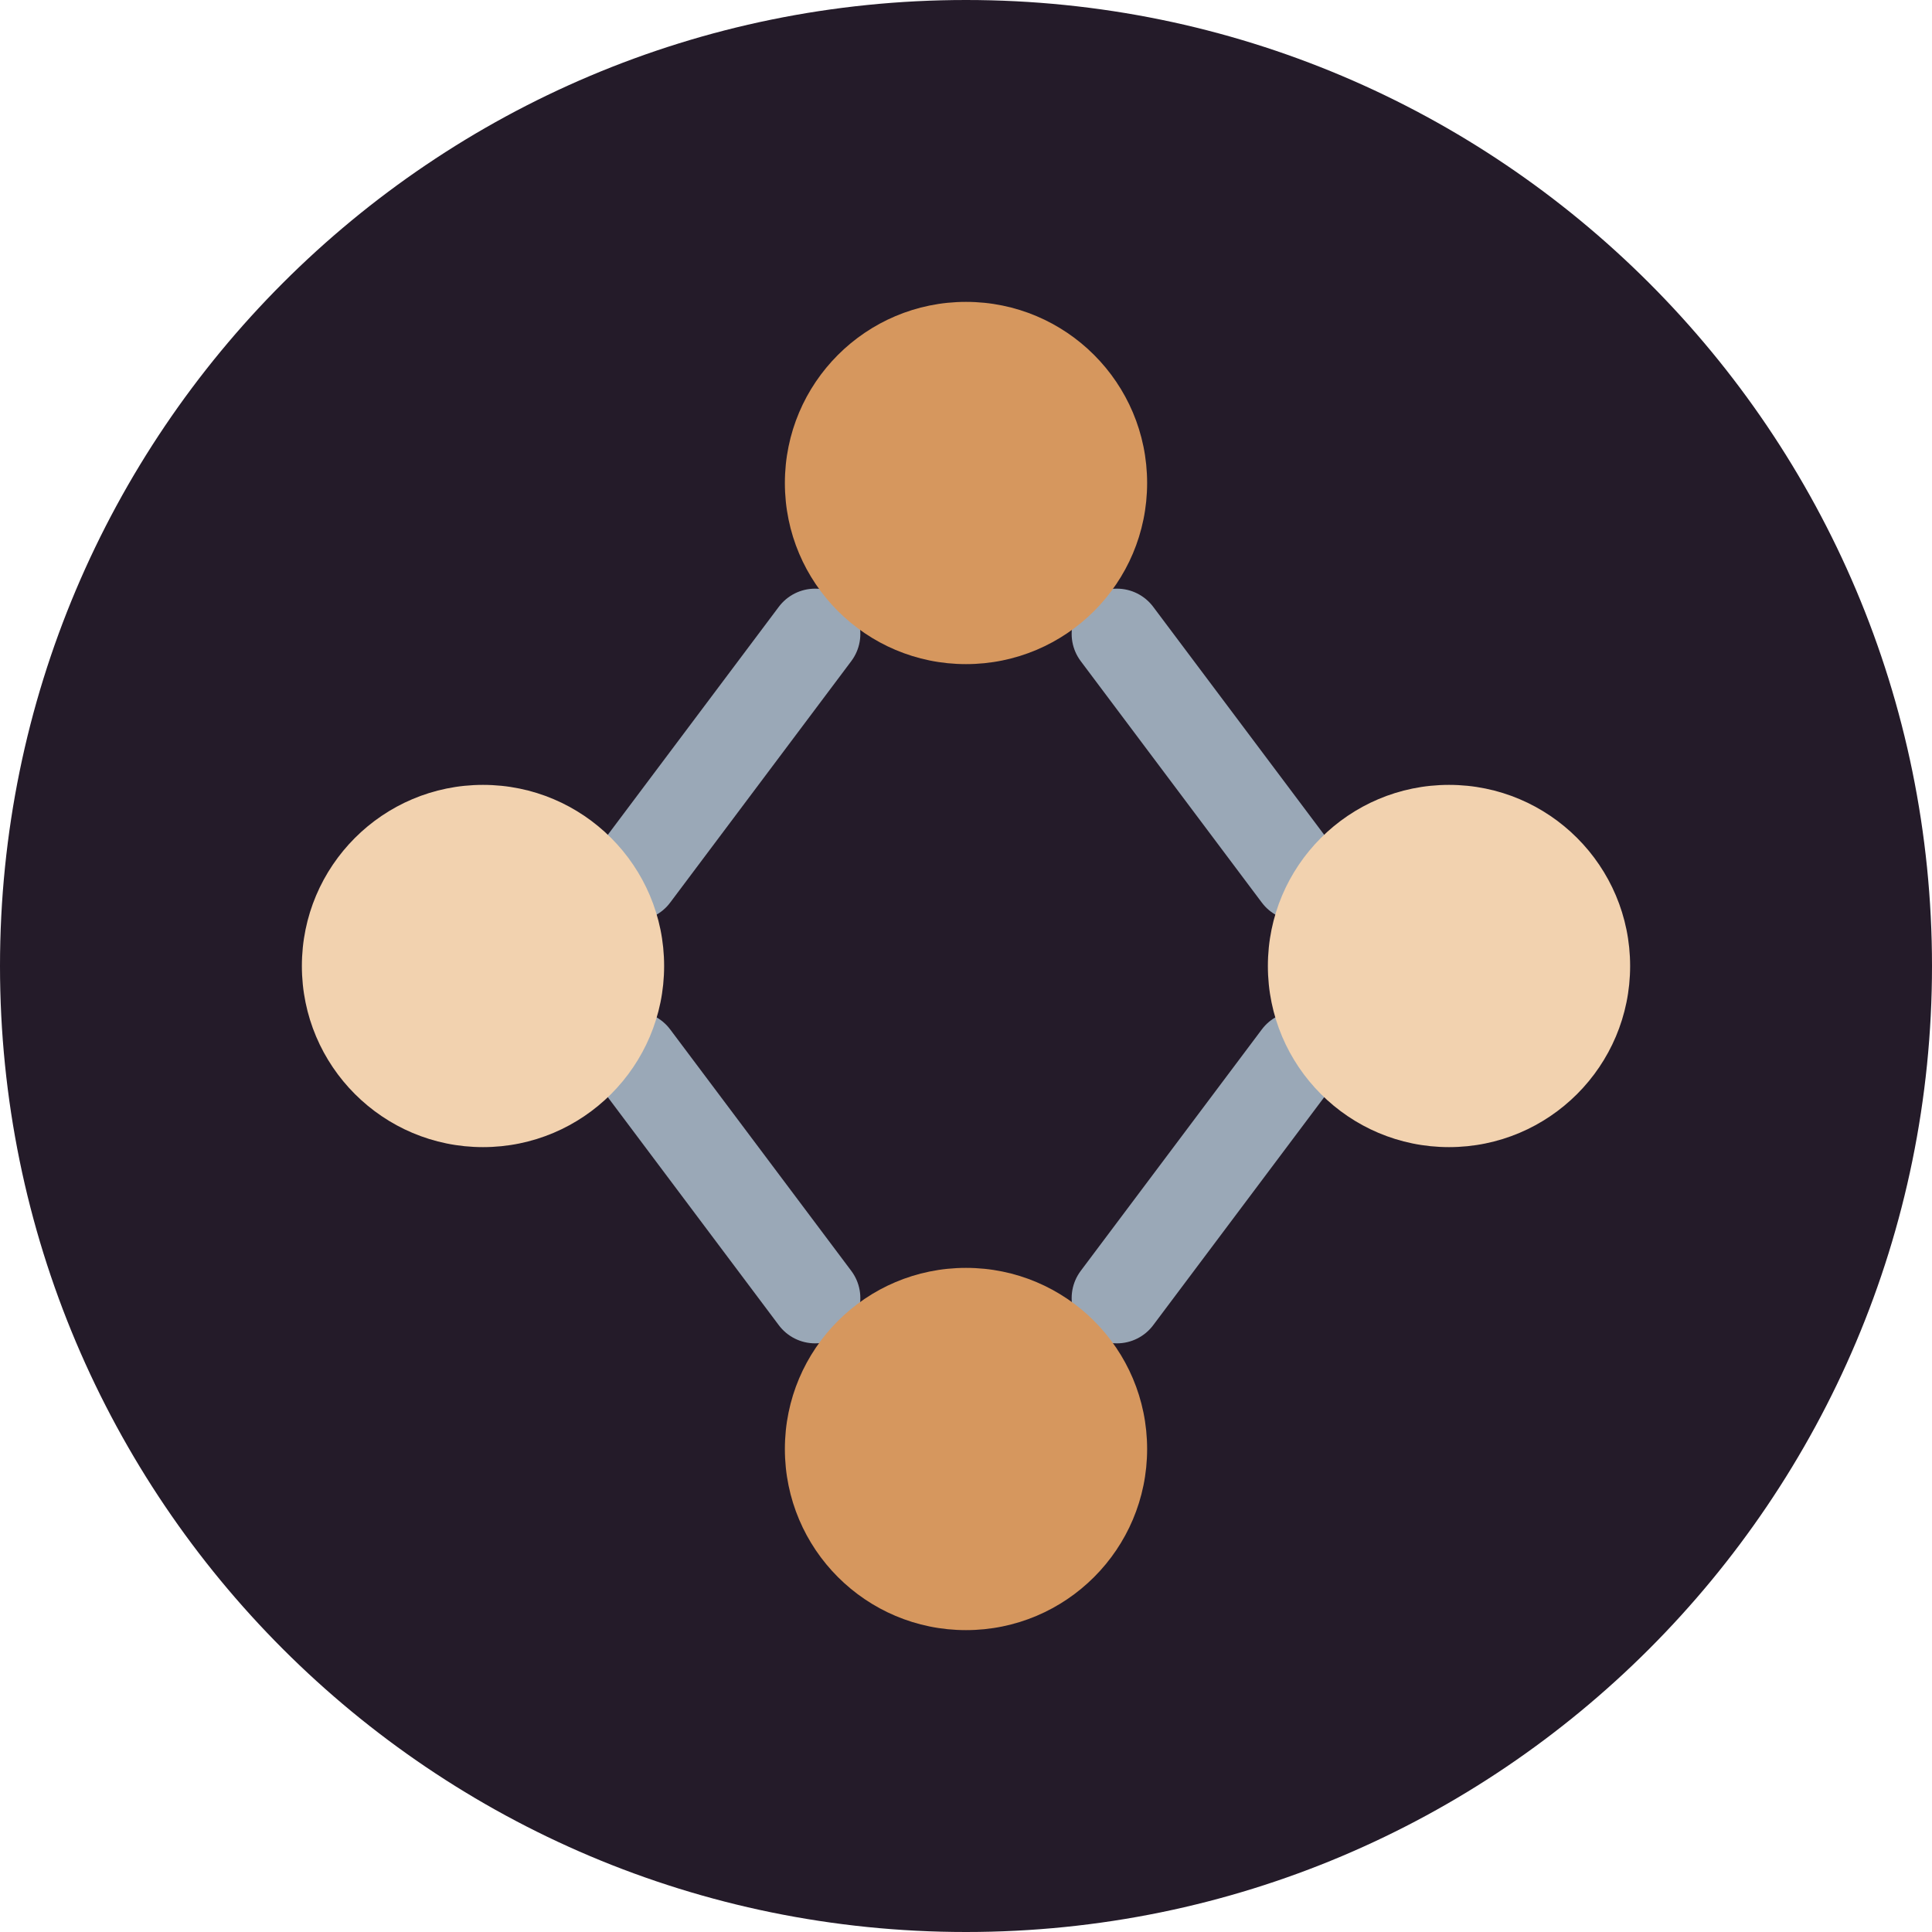
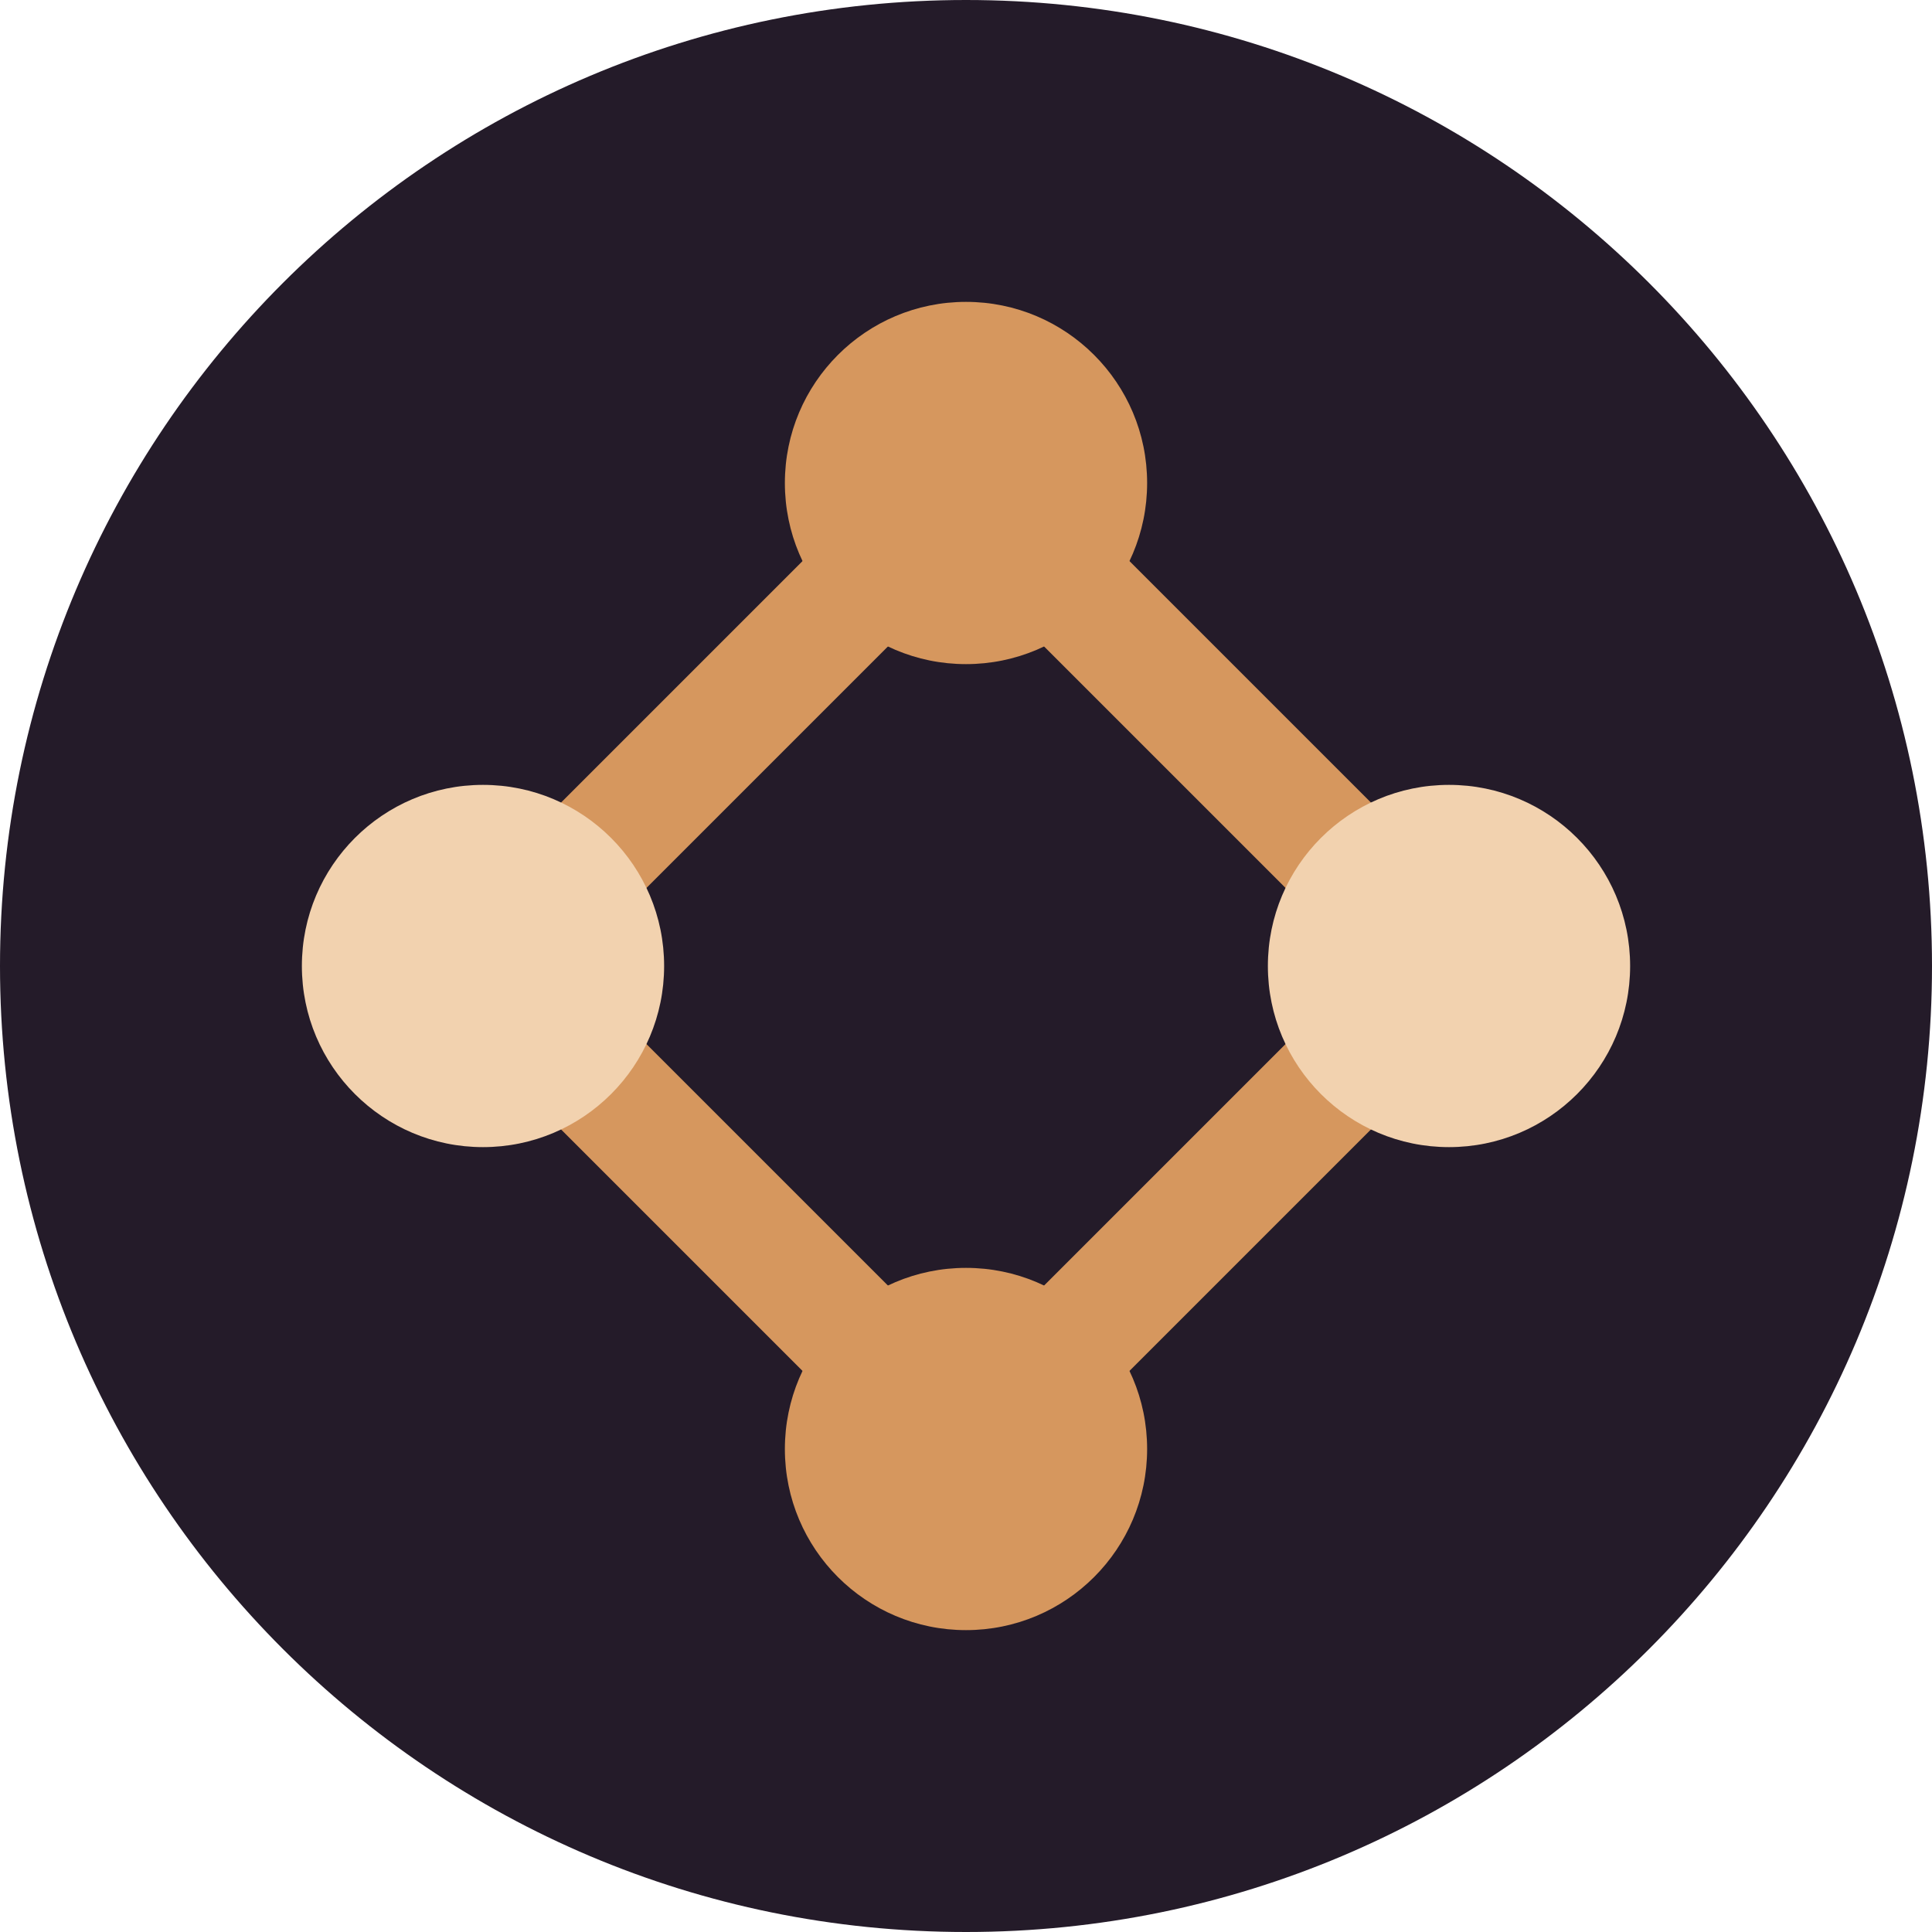
<svg xmlns="http://www.w3.org/2000/svg" viewBox="0 0 32 32">
  <rect width="32" height="32" rx="16" fill="#241b29" />
-   <path d="m10.5 14.5 3-4m5 0 3 4m0 3-3 4m-5 0-3-4" fill="none" stroke="#9aa8b7" stroke-width="1.5" stroke-linecap="round" />
+   <path d="M8 16 16 8l8 8-8 8Z" fill="none" stroke="#d6975e" stroke-width="2" stroke-linejoin="round" />
  <circle cx="8" cy="16" r="3" fill="#f2d2af" />
  <circle cx="16" cy="8" r="3" fill="#d6975e" />
  <circle cx="24" cy="16" r="3" fill="#f2d2af" />
  <circle cx="16" cy="24" r="3" fill="#d6975e" />
</svg>
